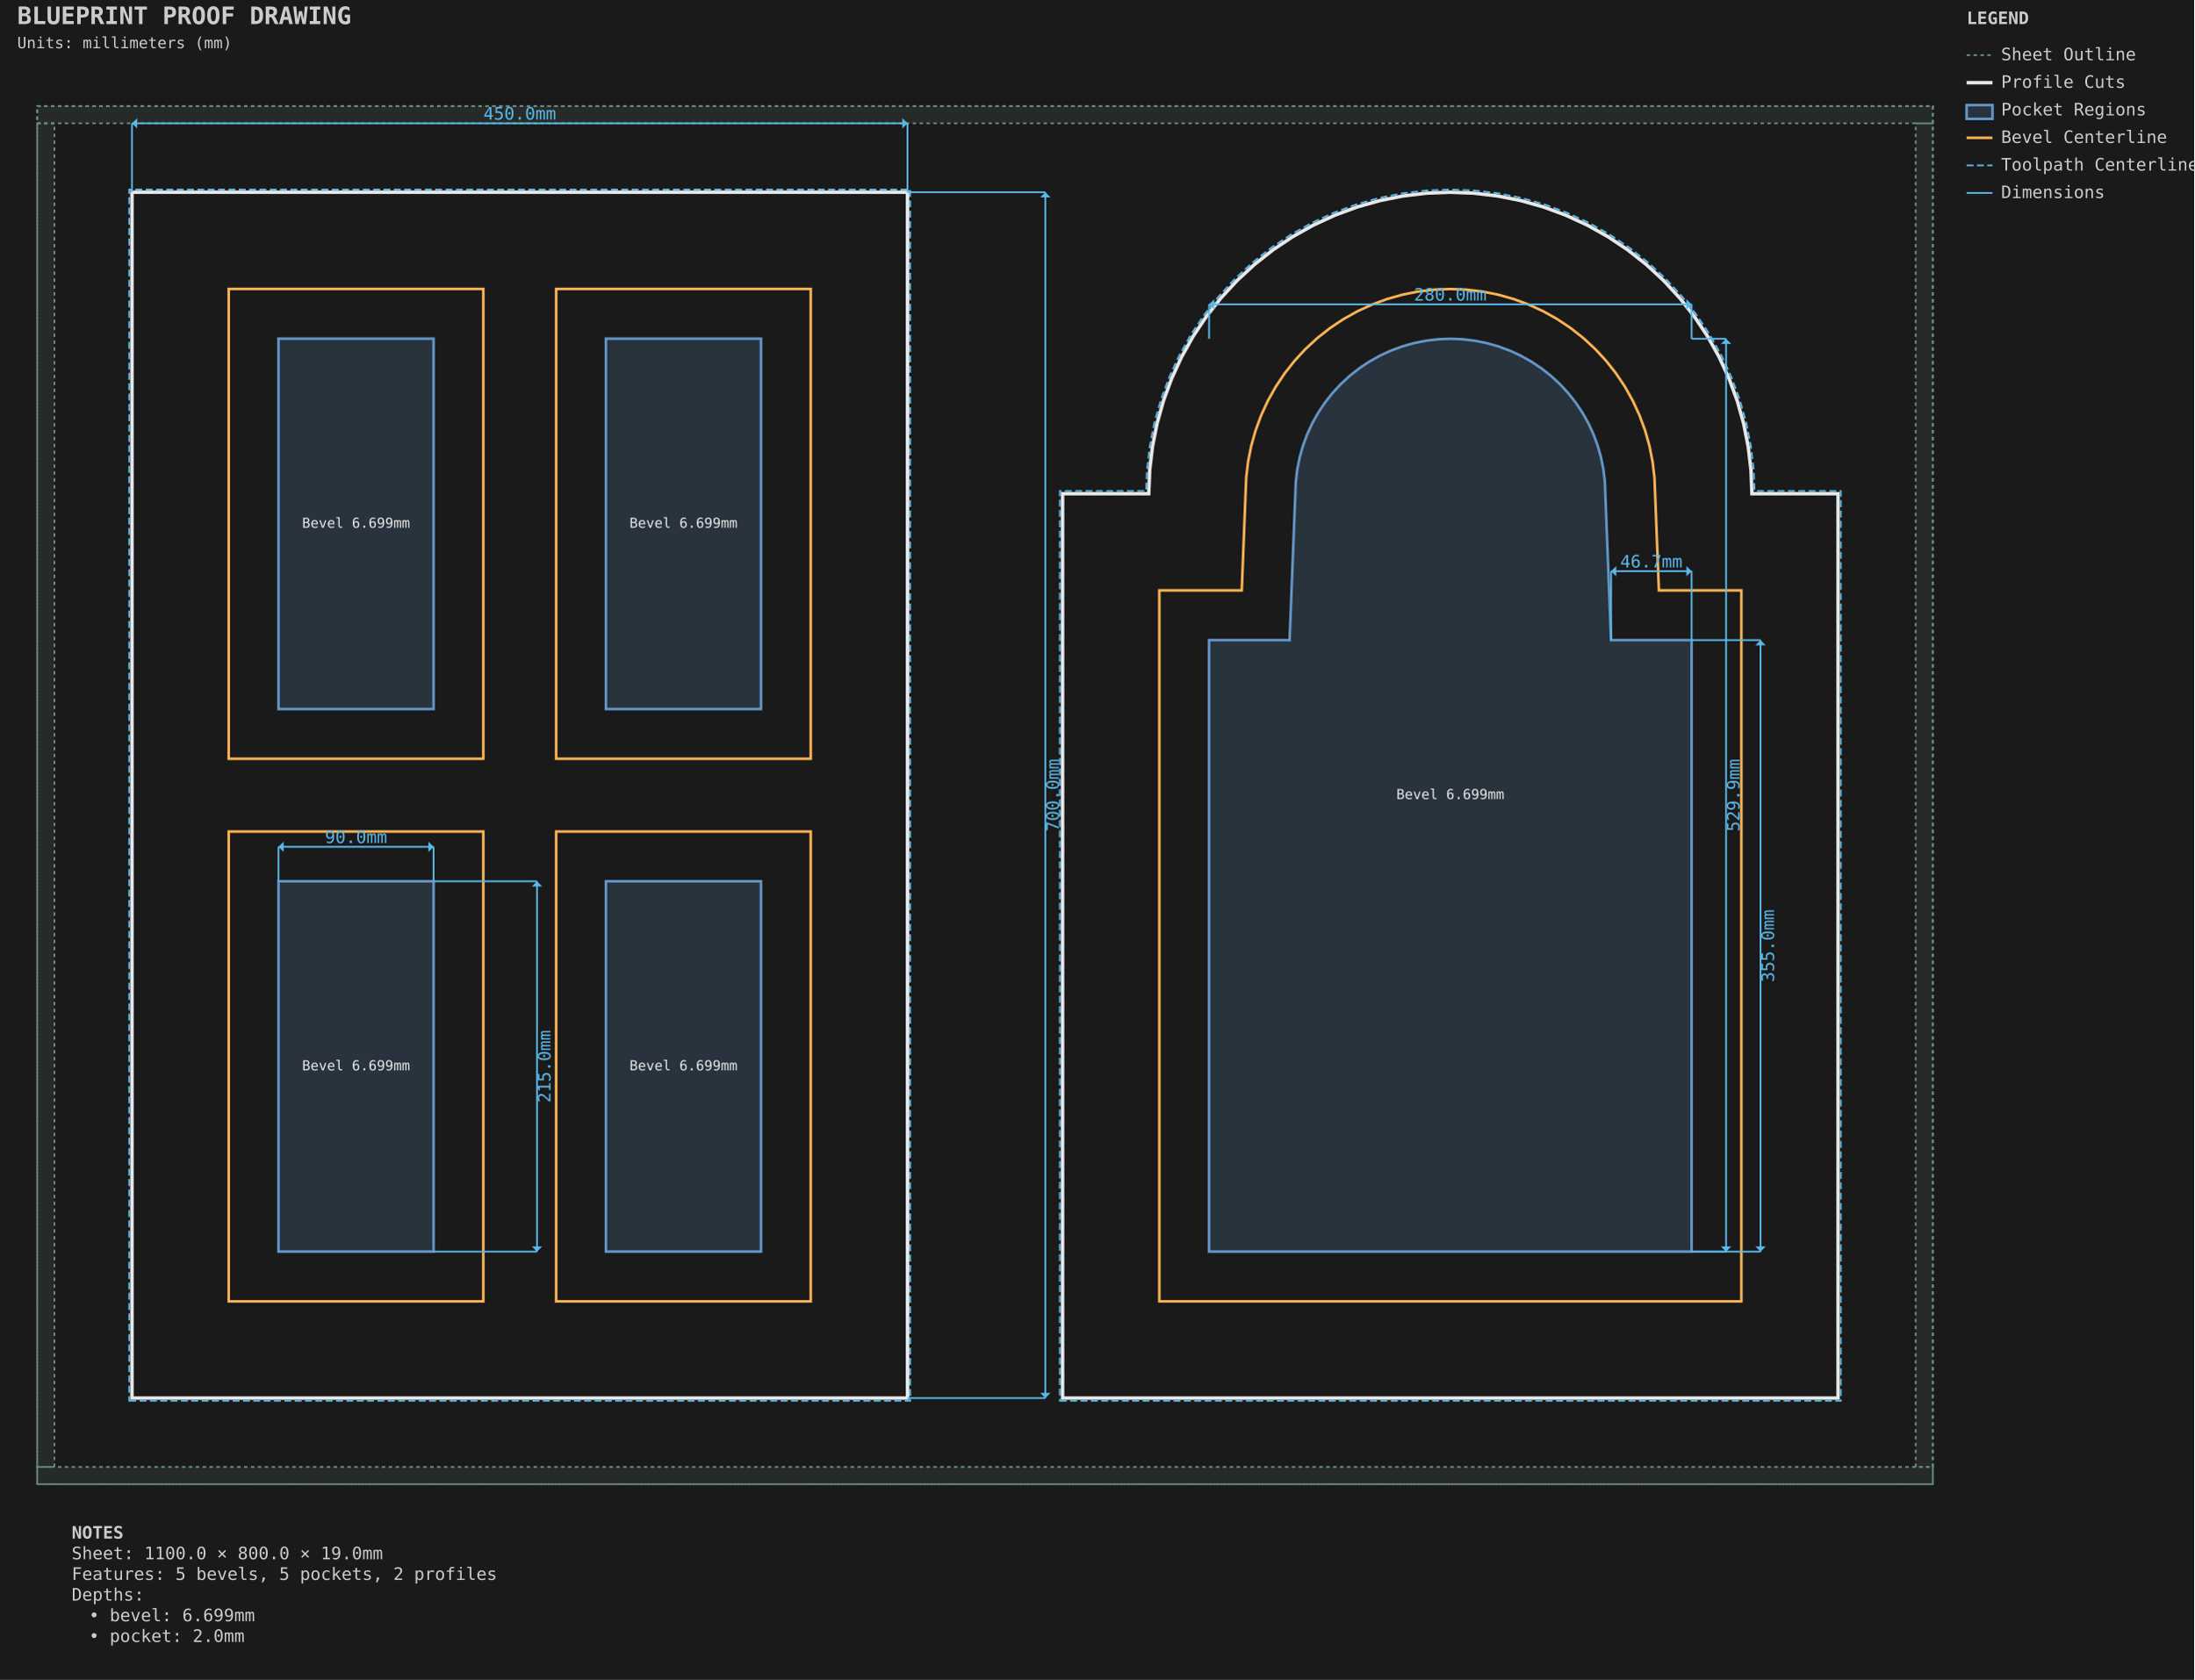
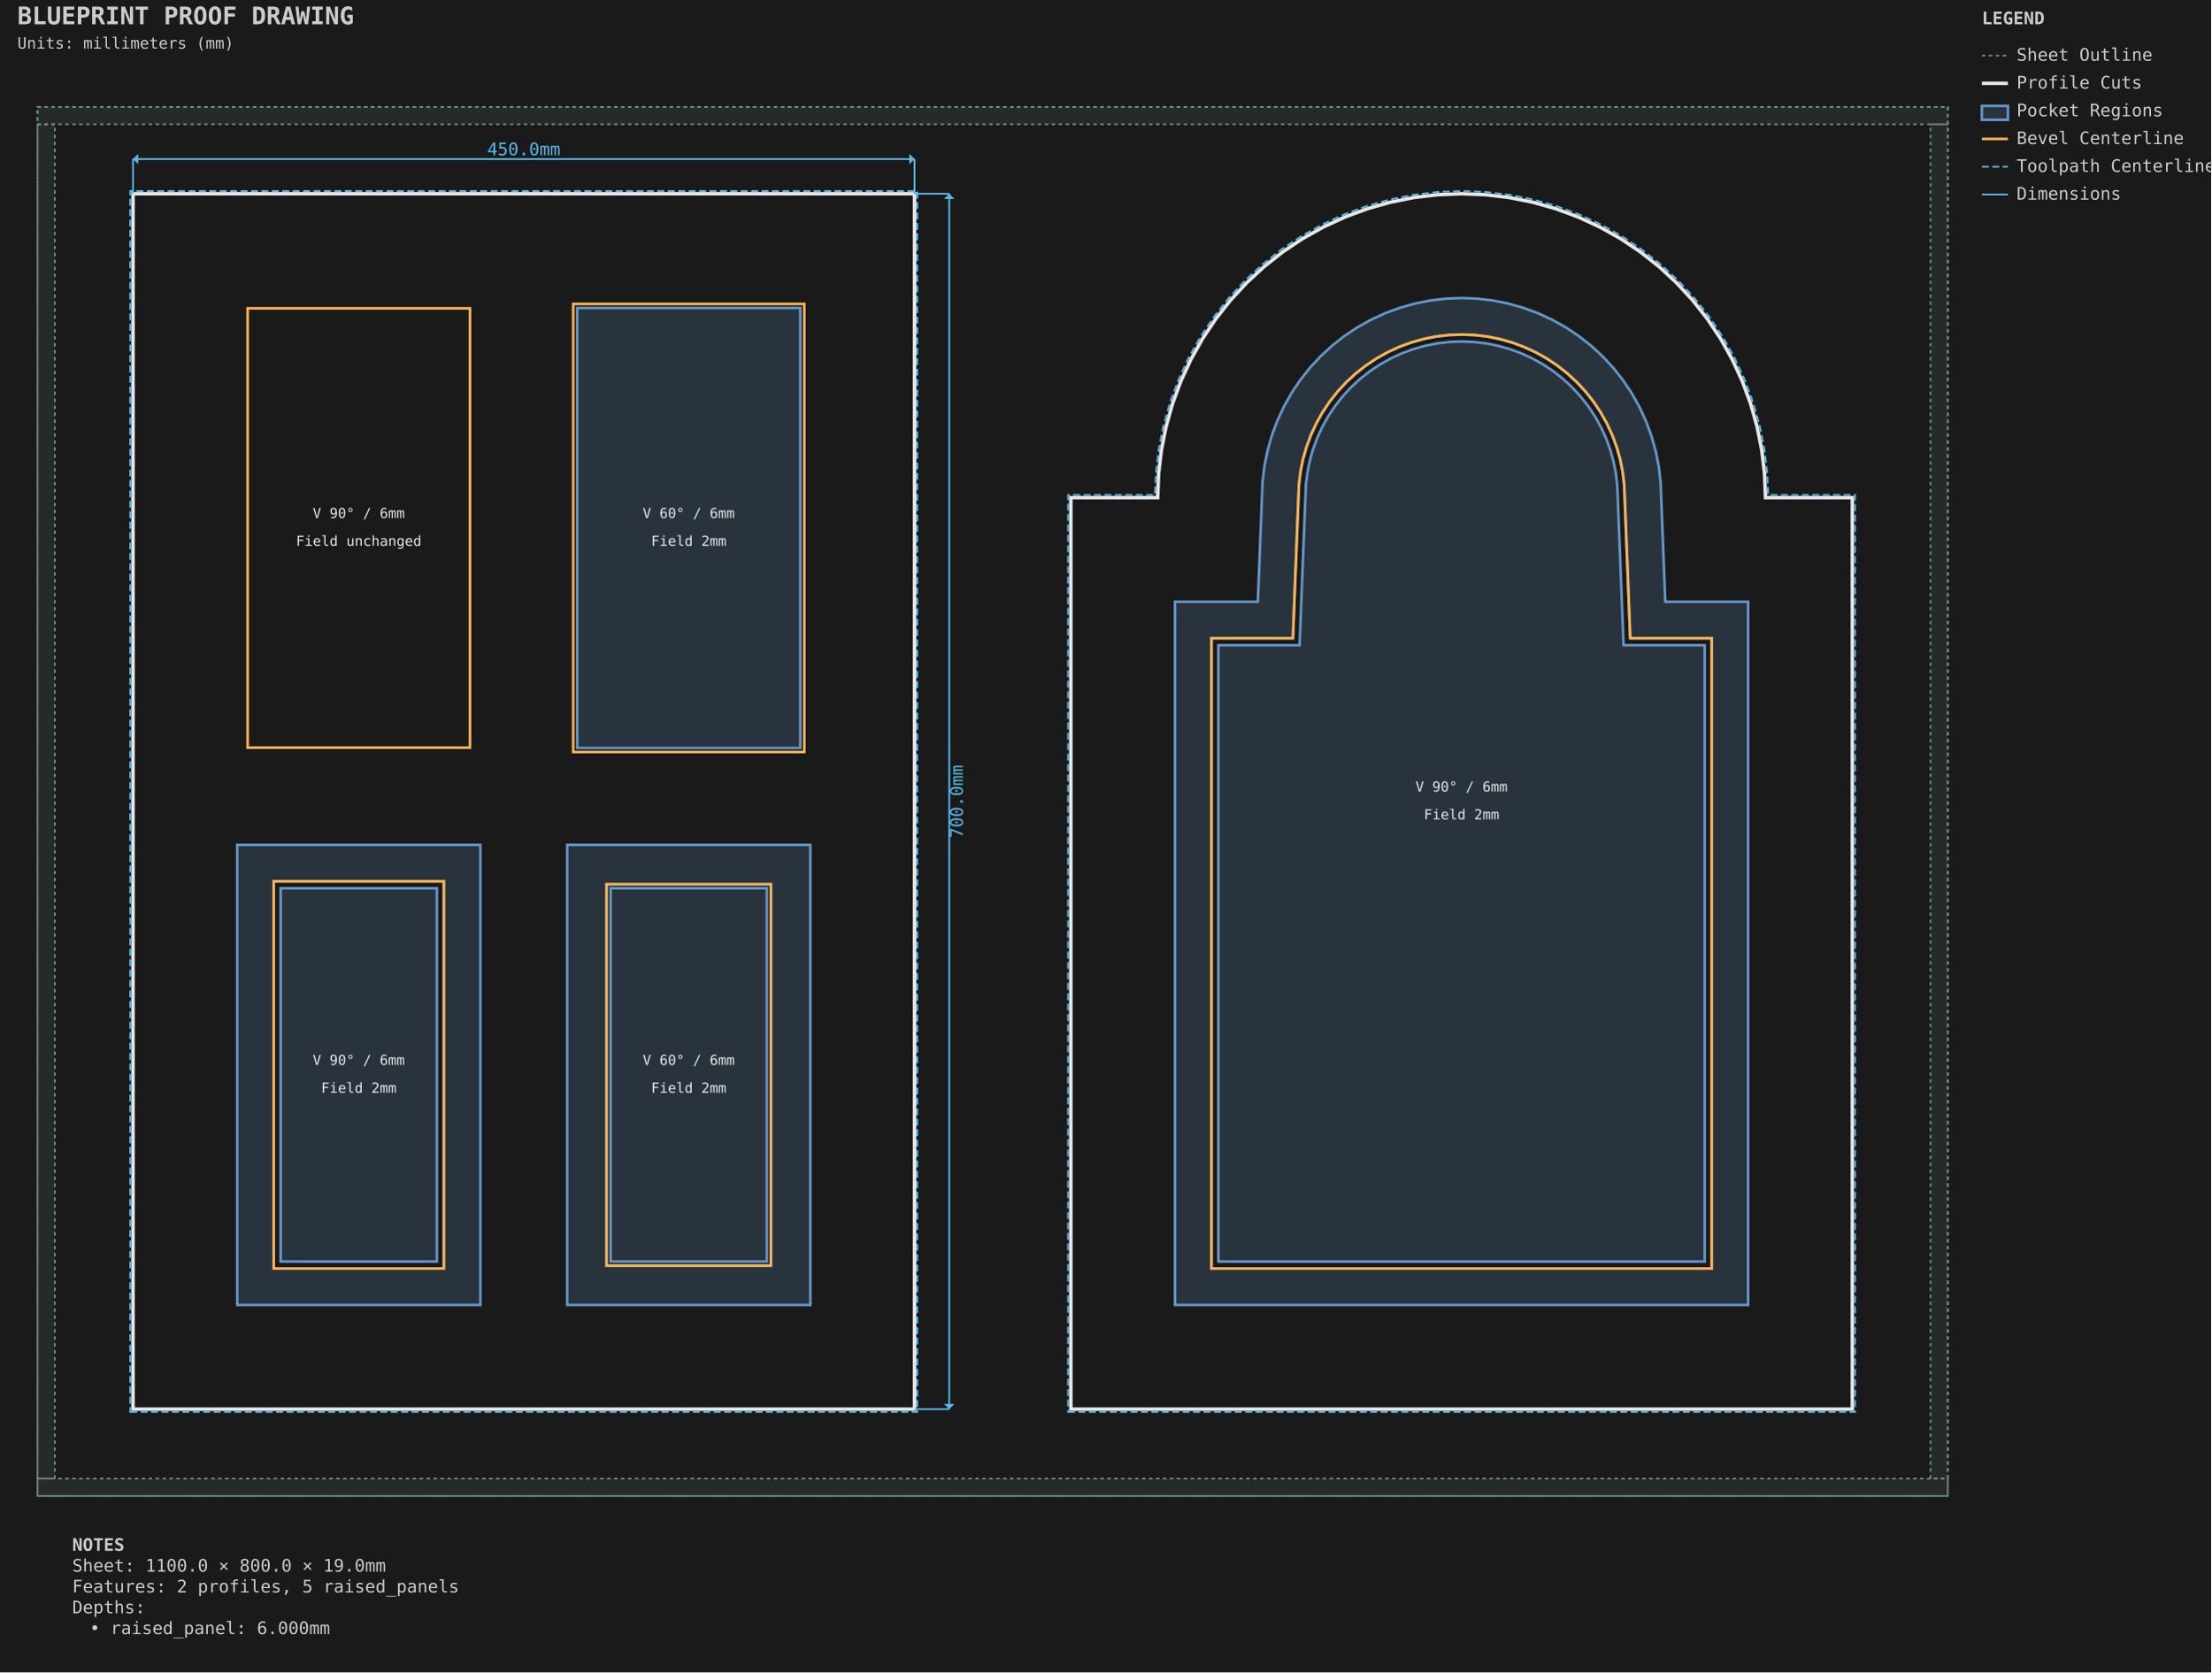
- <svg xmlns="http://www.w3.org/2000/svg" viewBox="-21.587 -61.587 1273.175 975.175" width="1273.175mm" height="975.175mm">
+ <svg xmlns="http://www.w3.org/2000/svg" viewBox="-21.587 -61.587 1273.175 963.175" width="1273.175mm" height="963.175mm">
  <style>.default { stroke: #e8e8e8; fill: none; stroke-width: 1; }
.sheet-outline { stroke: #6b8e7f; fill: none; stroke-width: 1; stroke-dasharray: 2,2; }
.profile { stroke: #e8e8e8; fill: none; stroke-width: 2; }
.pocket { stroke: #6496c8; fill: #6496c8; fill-opacity: 0.2; stroke-width: 1.5; }
.hole { stroke: #e8e8e8; fill: none; stroke-width: 1.5; }
.engrave { stroke: #888888; fill: none; stroke-width: 0.25; }
.bevel { stroke: #ffb454; fill: none; stroke-width: 1.5; }
.chamfer { stroke: #8bd49c; fill: none; stroke-width: 1.5; stroke-dasharray: 6,2; }
.roundover { stroke: #cba6f7; fill: none; stroke-width: 1.5; stroke-dasharray: 2,2; }
.edge-unplanned { stroke: #ff6b6b; fill: none; stroke-width: 1.5; stroke-dasharray: 4,2; }
.edge-label { fill: #e8e8e8; stroke: none; font-family: monospace; font-size: 8px; }
.keepout { stroke: #ff6b6b; fill: #ff6b6b; fill-opacity: 0.15; stroke-width: 1; stroke-dasharray: 4,2; }
.waste { stroke: #ff9500; fill: none; stroke-width: 2; stroke-dasharray: 8,4; }
.toolpath { stroke: #5ab9ea; fill: none; stroke-width: 1; stroke-dasharray: 4,2; }
.dimension { stroke: #5ab9ea; fill: none; stroke-width: 1; }
.dimension-text { fill: #5ab9ea; font-family: monospace; font-size: 10px; }
.construction { stroke: #6b8e7f; fill: none; stroke-width: 0.5; stroke-dasharray: 2,2; }
.label { fill: #ffcc00; font-family: monospace; font-size: 8px; font-weight: bold; }
.notes { fill: #cccccc; font-family: monospace; font-size: 10px; }
.table { stroke: #5c4a32; fill: #c4a46c; fill-opacity: 0.2; stroke-width: 1; }
.envelope { stroke: #ff6b6b; fill: none; stroke-width: 2; }
.spoilboard { stroke: none; fill: #4ecdc4; fill-opacity: 0.1; stroke-width: 0; }
.effective-envelope { stroke: #ffd93d; fill: none; stroke-width: 1; stroke-dasharray: 4,2; }
.origin { stroke: #ff6b6b; fill: #ff6b6b; stroke-width: 1; }
.centerline { stroke: #6b8e7f; fill: none; stroke-width: 0.5; stroke-dasharray: 8,4; }
.soft-limit { stroke: #ff9500; fill: none; stroke-width: 1.5; stroke-dasharray: 6,3; }
.t-track { stroke: none; fill: #66cc88; fill-opacity: 0.25; stroke-width: 0; }
.margin-zone { fill: #6b8e7f; fill-opacity: 0.15; }
.legend { fill: #cccccc; font-family: monospace; font-size: 10px; }
.title { fill: #cccccc; font-family: monospace; font-size: 14px; font-weight: bold; }
.section-label { fill: #5ab9ea; font-family: monospace; font-size: 9px; font-weight: bold; }
.callout-box { stroke: #5ab9ea; fill: none; stroke-width: 1; }
.callout-detail { stroke: #e8e8e8; fill: none; stroke-width: 1.5; }
.beam-assembly { stroke: #e8e8e8; fill: none; stroke-width: 1; }
.beam-layer { stroke: #6496c8; fill: #6496c8; fill-opacity: 0.15; stroke-width: 1; }
.beam-splice { stroke: #ff9500; fill: none; stroke-width: 1.5; stroke-dasharray: 4,2; }
.title-subtitle { fill: #cccccc; font-family: monospace; font-size: 9px; }
.callout-ref-text { fill: #5ab9ea; font-family: monospace; font-size: 7px; }
.callout-dim-text { fill: #5ab9ea; font-family: monospace; font-size: 8px; }
.beam-dim-text { fill: #5ab9ea; font-family: monospace; font-size: 8px; }
.beam-segment-text { fill: #5ab9ea; font-family: monospace; font-size: 7px; }
.heightfield-border { stroke: #ffcc00; fill: none; stroke-width: 1; stroke-dasharray: 4,2; }</style>
-   <rect x="-21.587" y="-61.587" width="1273.175" height="975.175" fill="#1a1a1a" />
+   <rect x="-21.587" y="-61.587" width="1273.175" height="963.175" fill="#1a1a1a" />
  <g id="SHEET_OUTLINE" class="sheet-outline">
    <rect x="0.000" y="0.000" width="1100.000" height="800.000" stroke="#6b8e7f" fill="none" stroke-width="1" stroke-dasharray="2,2" id="sheet_boundary" />
    <rect x="0.000" y="0.000" width="1100.000" height="10.000" fill="#6b8e7f" fill-opacity="0.15" id="margin_bottom" />
    <rect x="0.000" y="790.000" width="1100.000" height="10.000" fill="#6b8e7f" fill-opacity="0.15" id="margin_top" />
    <rect x="0.000" y="10.000" width="10.000" height="780.000" fill="#6b8e7f" fill-opacity="0.15" id="margin_left" />
    <rect x="1090.000" y="10.000" width="10.000" height="780.000" fill="#6b8e7f" fill-opacity="0.15" id="margin_right" />
  </g>
  <g id="PROFILE_CUTS" class="profile-cuts">
    <path d="M 55.000 750.000 L 505.000 750.000 L 505.000 50.000 L 55.000 50.000 Z" stroke="#e8e8e8" fill="none" stroke-width="2" id="generated_profile_0" />
    <path d="M 595.000 750.000 L 1045.000 750.000 L 1045.000 225.000 L 995.000 225.000 L 994.461 211.270 L 992.845 197.624 L 990.165 184.147 L 986.435 170.922 L 981.679 158.030 L 975.926 145.552 L 969.212 133.563 L 961.578 122.138 L 953.071 111.347 L 943.744 101.256 L 933.653 91.929 L 922.862 83.422 L 911.437 75.788 L 899.448 69.074 L 886.970 63.321 L 874.078 58.565 L 860.853 54.835 L 847.376 52.155 L 833.730 50.539 L 820.000 50.000 L 806.270 50.539 L 792.624 52.155 L 779.147 54.835 L 765.922 58.565 L 753.030 63.321 L 740.552 69.074 L 728.563 75.788 L 717.138 83.422 L 706.347 91.929 L 696.256 101.256 L 686.929 111.347 L 678.422 122.138 L 670.788 133.563 L 664.074 145.552 L 658.321 158.030 L 653.565 170.922 L 649.835 184.147 L 647.155 197.624 L 645.539 211.270 L 645.000 225.000 L 595.000 225.000 Z" stroke="#e8e8e8" fill="none" stroke-width="2" id="generated_profile_5" />
  </g>
  <g id="PROFILE_TOOLPATHS" class="profile-toolpaths">
    <path d="M 53.413 751.587 L 506.587 751.587 L 506.587 48.413 L 53.413 48.413 Z" stroke="#5ab9ea" fill="none" stroke-width="1" stroke-dasharray="4,2" id="generated_profile_0_toolpath" />
    <path d="M 593.413 751.587 L 1046.588 751.587 L 1046.588 223.413 L 996.526 223.413 L 996.044 211.145 L 994.415 197.375 L 991.710 183.776 L 987.946 170.431 L 983.147 157.422 L 977.342 144.830 L 970.567 132.733 L 962.863 121.204 L 954.279 110.315 L 944.867 100.133 L 934.685 90.721 L 923.796 82.137 L 912.267 74.433 L 900.170 67.658 L 887.578 61.853 L 874.569 57.054 L 861.224 53.290 L 847.625 50.585 L 833.855 48.956 L 820.000 48.411 L 806.145 48.956 L 792.375 50.585 L 778.776 53.290 L 765.431 57.054 L 752.422 61.853 L 739.830 67.658 L 727.733 74.433 L 716.204 82.137 L 705.315 90.721 L 695.133 100.133 L 685.721 110.315 L 677.137 121.204 L 669.433 132.733 L 662.658 144.830 L 656.853 157.422 L 652.054 170.431 L 648.290 183.776 L 645.585 197.375 L 643.956 211.145 L 643.474 223.413 L 593.413 223.413 Z" stroke="#5ab9ea" fill="none" stroke-width="1" stroke-dasharray="4,2" id="generated_profile_5_toolpath" />
  </g>
  <g id="POCKET_REGIONS" class="pocket-regions">
-     <path d="M 140.000 665.000 L 230.000 665.000 L 230.000 450.000 L 140.000 450.000 Z" stroke="#6496c8" fill="#6496c8" fill-opacity="0.2" stroke-width="1.5" id="generated_raised_panel_1_field" />
-     <path d="M 330.000 665.000 L 420.000 665.000 L 420.000 450.000 L 330.000 450.000 Z" stroke="#6496c8" fill="#6496c8" fill-opacity="0.2" stroke-width="1.5" id="generated_raised_panel_2_field" />
-     <path d="M 140.000 350.000 L 230.000 350.000 L 230.000 135.000 L 140.000 135.000 Z" stroke="#6496c8" fill="#6496c8" fill-opacity="0.2" stroke-width="1.5" id="generated_raised_panel_3_field" />
-     <path d="M 330.000 350.000 L 420.000 350.000 L 420.000 135.000 L 330.000 135.000 Z" stroke="#6496c8" fill="#6496c8" fill-opacity="0.2" stroke-width="1.5" id="generated_raised_panel_4_field" />
-     <path d="M 680.000 665.000 L 960.000 665.000 L 960.000 310.000 L 913.274 310.000 L 909.657 217.944 L 908.827 210.931 L 907.450 204.005 L 905.533 197.209 L 903.089 190.584 L 900.132 184.171 L 896.682 178.009 L 892.758 172.138 L 888.387 166.592 L 883.593 161.407 L 878.408 156.613 L 872.862 152.242 L 866.991 148.318 L 860.829 144.868 L 854.416 141.911 L 847.791 139.467 L 840.995 137.550 L 834.069 136.173 L 827.056 135.343 L 820.000 135.066 L 812.944 135.343 L 805.931 136.173 L 799.005 137.550 L 792.209 139.467 L 785.584 141.911 L 779.171 144.868 L 773.009 148.318 L 767.138 152.242 L 761.592 156.613 L 756.407 161.407 L 751.613 166.592 L 747.242 172.138 L 743.318 178.009 L 739.868 184.171 L 736.911 190.584 L 734.467 197.209 L 732.550 204.005 L 731.173 210.931 L 730.343 217.944 L 726.726 310.000 L 680.000 310.000 Z" stroke="#6496c8" fill="#6496c8" fill-opacity="0.2" stroke-width="1.5" id="generated_arch_raised_panel_6_field" />
+     <path d="M 115.000 425.000 L 255.000 425.000 L 255.000 690.000 L 115.000 690.000 Z M 234.000 669.000 L 234.000 446.000 L 136.000 446.000 L 136.000 669.000 Z" stroke="#6496c8" fill="#6496c8" fill-opacity="0.2" stroke-width="1.5" fill-rule="evenodd" id="generated_raised_panel_1_panel_pocket_0" />
+     <path d="M 140.000 665.000 L 140.000 450.000 L 230.000 450.000 L 230.000 665.000 Z" stroke="#6496c8" fill="#6496c8" fill-opacity="0.2" stroke-width="1.5" fill-rule="evenodd" id="generated_raised_panel_1_panel_pocket_1" />
+     <path d="M 305.000 425.000 L 445.000 425.000 L 445.000 690.000 L 305.000 690.000 Z M 422.309 667.309 L 422.309 447.691 L 327.691 447.691 L 327.691 667.309 Z" stroke="#6496c8" fill="#6496c8" fill-opacity="0.2" stroke-width="1.5" fill-rule="evenodd" id="generated_raised_panel_2_panel_pocket_0" />
+     <path d="M 330.000 665.000 L 330.000 450.000 L 420.000 450.000 L 420.000 665.000 Z" stroke="#6496c8" fill="#6496c8" fill-opacity="0.2" stroke-width="1.5" fill-rule="evenodd" id="generated_raised_panel_2_panel_pocket_1" />
+     <path d="M 310.774 369.226 L 310.774 115.774 L 439.226 115.774 L 439.226 369.226 Z" stroke="#6496c8" fill="#6496c8" fill-opacity="0.2" stroke-width="1.5" fill-rule="evenodd" id="generated_raised_panel_4_panel_pocket_0" />
+     <path d="M 655.000 285.000 L 702.689 285.000 L 705.401 215.981 L 706.462 207.017 L 708.222 198.165 L 710.673 189.477 L 713.797 181.009 L 717.575 172.812 L 721.986 164.937 L 727.000 157.432 L 732.589 150.344 L 738.715 143.715 L 745.344 137.589 L 752.432 132.000 L 759.937 126.986 L 767.812 122.575 L 776.009 118.797 L 784.477 115.673 L 793.165 113.222 L 802.017 111.462 L 810.981 110.401 L 820.000 110.046 L 829.019 110.401 L 837.983 111.462 L 846.835 113.222 L 855.523 115.673 L 863.991 118.797 L 872.188 122.575 L 880.063 126.986 L 887.568 132.000 L 894.656 137.589 L 901.285 143.715 L 907.411 150.344 L 913.000 157.432 L 918.014 164.937 L 922.425 172.812 L 926.203 181.009 L 929.327 189.477 L 931.778 198.165 L 933.538 207.017 L 934.599 215.981 L 937.311 285.000 L 985.000 285.000 L 985.000 690.000 L 655.000 690.000 Z M 964.000 669.000 L 964.000 306.000 L 917.120 306.000 L 913.648 217.630 L 912.781 210.305 L 911.342 203.071 L 909.340 195.972 L 906.787 189.052 L 903.699 182.353 L 900.095 175.918 L 895.997 169.785 L 891.431 163.992 L 886.424 158.576 L 881.008 153.569 L 875.215 149.003 L 869.082 144.905 L 862.647 141.301 L 855.948 138.213 L 849.028 135.660 L 841.929 133.658 L 834.695 132.219 L 827.370 131.352 L 820.000 131.062 L 812.630 131.352 L 805.305 132.219 L 798.071 133.658 L 790.972 135.660 L 784.052 138.213 L 777.353 141.301 L 770.918 144.905 L 764.785 149.003 L 758.992 153.569 L 753.576 158.576 L 748.569 163.992 L 744.003 169.785 L 739.905 175.918 L 736.301 182.353 L 733.213 189.052 L 730.660 195.972 L 728.658 203.071 L 727.219 210.305 L 726.352 217.630 L 722.880 306.000 L 676.000 306.000 L 676.000 669.000 Z" stroke="#6496c8" fill="#6496c8" fill-opacity="0.2" stroke-width="1.5" fill-rule="evenodd" id="generated_raised_panel_6_panel_pocket_0" />
+     <path d="M 680.000 665.000 L 680.000 310.000 L 726.726 310.000 L 730.343 217.944 L 731.173 210.931 L 732.550 204.005 L 734.467 197.209 L 736.911 190.584 L 739.868 184.171 L 743.318 178.009 L 747.242 172.138 L 751.613 166.592 L 756.407 161.407 L 761.592 156.613 L 767.138 152.242 L 773.009 148.318 L 779.171 144.868 L 785.584 141.911 L 792.209 139.467 L 799.005 137.550 L 805.931 136.173 L 812.944 135.343 L 820.000 135.066 L 827.056 135.343 L 834.069 136.173 L 840.995 137.550 L 847.791 139.467 L 854.416 141.911 L 860.829 144.868 L 866.991 148.318 L 872.862 152.242 L 878.408 156.613 L 883.593 161.407 L 888.387 166.592 L 892.758 172.138 L 896.682 178.009 L 900.132 184.171 L 903.089 190.584 L 905.533 197.209 L 907.450 204.005 L 908.827 210.931 L 909.657 217.944 L 913.274 310.000 L 960.000 310.000 L 960.000 665.000 Z" stroke="#6496c8" fill="#6496c8" fill-opacity="0.2" stroke-width="1.5" fill-rule="evenodd" id="generated_raised_panel_6_panel_pocket_1" />
  </g>
  <g id="BEVEL_CUTS" class="bevel-cuts">
-     <path d="M 111.132 693.868 L 258.868 693.868 L 258.868 421.132 L 111.132 421.132 L 111.132 693.868 Z" stroke="#ffb454" fill="none" stroke-width="1.5" id="generated_raised_panel_1_border_edge_cut" />
-     <text x="185.000" y="557.500" text-anchor="middle" dominant-baseline="middle" fill="#e8e8e8" stroke="none" font-family="monospace" font-size="8px" id="generated_raised_panel_1_border_edge_depth">Bevel 6.699mm</text>
-     <path d="M 301.132 693.868 L 448.868 693.868 L 448.868 421.132 L 301.132 421.132 L 301.132 693.868 Z" stroke="#ffb454" fill="none" stroke-width="1.5" id="generated_raised_panel_2_border_edge_cut" />
-     <text x="375.000" y="557.500" text-anchor="middle" dominant-baseline="middle" fill="#e8e8e8" stroke="none" font-family="monospace" font-size="8px" id="generated_raised_panel_2_border_edge_depth">Bevel 6.699mm</text>
-     <path d="M 111.132 378.868 L 258.868 378.868 L 258.868 106.132 L 111.132 106.132 L 111.132 378.868 Z" stroke="#ffb454" fill="none" stroke-width="1.5" id="generated_raised_panel_3_border_edge_cut" />
-     <text x="185.000" y="242.500" text-anchor="middle" dominant-baseline="middle" fill="#e8e8e8" stroke="none" font-family="monospace" font-size="8px" id="generated_raised_panel_3_border_edge_depth">Bevel 6.699mm</text>
-     <path d="M 301.132 378.868 L 448.868 378.868 L 448.868 106.132 L 301.132 106.132 L 301.132 378.868 Z" stroke="#ffb454" fill="none" stroke-width="1.5" id="generated_raised_panel_4_border_edge_cut" />
-     <text x="375.000" y="242.500" text-anchor="middle" dominant-baseline="middle" fill="#e8e8e8" stroke="none" font-family="monospace" font-size="8px" id="generated_raised_panel_4_border_edge_depth">Bevel 6.699mm</text>
-     <path d="M 651.132 693.868 L 988.868 693.868 L 988.868 281.132 L 941.030 281.132 L 938.458 215.677 L 937.361 206.412 L 935.541 197.261 L 933.009 188.281 L 929.779 179.528 L 925.873 171.055 L 921.314 162.915 L 916.131 155.157 L 910.355 147.830 L 904.021 140.979 L 897.170 134.645 L 889.843 128.869 L 882.085 123.686 L 873.945 119.127 L 865.472 115.221 L 856.719 111.991 L 847.739 109.459 L 838.588 107.639 L 829.323 106.542 L 820.000 106.176 L 810.677 106.542 L 801.412 107.639 L 792.261 109.459 L 783.281 111.991 L 774.528 115.221 L 766.055 119.127 L 757.915 123.686 L 750.157 128.869 L 742.830 134.645 L 735.979 140.979 L 729.645 147.830 L 723.869 155.157 L 718.686 162.915 L 714.127 171.055 L 710.221 179.528 L 706.991 188.281 L 704.459 197.261 L 702.639 206.412 L 701.542 215.677 L 698.970 281.132 L 651.132 281.132 L 651.132 693.868 Z" stroke="#ffb454" fill="none" stroke-width="1.5" id="generated_arch_raised_panel_6_border_edge_cut" />
-     <text x="820.000" y="400.022" text-anchor="middle" dominant-baseline="middle" fill="#e8e8e8" stroke="none" font-family="monospace" font-size="8px" id="generated_arch_raised_panel_6_border_edge_depth">Bevel 6.699mm</text>
+     <path d="M 136.000 669.000 L 136.000 446.000 L 234.000 446.000 L 234.000 669.000 L 136.000 669.000 Z" stroke="#ffb454" fill="none" stroke-width="1.5" id="generated_raised_panel_1_panel_edge_cut" />
+     <text x="185.000" y="565.500" text-anchor="middle" dominant-baseline="middle" fill="#e8e8e8" stroke="none" font-family="monospace" font-size="8px">Field 2mm</text>
+     <text x="185.000" y="549.500" text-anchor="middle" dominant-baseline="middle" fill="#e8e8e8" stroke="none" font-family="monospace" font-size="8px" id="generated_raised_panel_1_panel_edge_depth">V 90° / 6mm</text>
+     <path d="M 327.691 667.309 L 327.691 447.691 L 422.309 447.691 L 422.309 667.309 L 327.691 667.309 Z" stroke="#ffb454" fill="none" stroke-width="1.5" id="generated_raised_panel_2_panel_edge_cut" />
+     <text x="375.000" y="565.500" text-anchor="middle" dominant-baseline="middle" fill="#e8e8e8" stroke="none" font-family="monospace" font-size="8px">Field 2mm</text>
+     <text x="375.000" y="549.500" text-anchor="middle" dominant-baseline="middle" fill="#e8e8e8" stroke="none" font-family="monospace" font-size="8px" id="generated_raised_panel_2_panel_edge_depth">V 60° / 6mm</text>
+     <path d="M 121.000 369.000 L 121.000 116.000 L 249.000 116.000 L 249.000 369.000 L 121.000 369.000 Z" stroke="#ffb454" fill="none" stroke-width="1.5" id="generated_raised_panel_3_panel_edge_cut" />
+     <text x="185.000" y="250.500" text-anchor="middle" dominant-baseline="middle" fill="#e8e8e8" stroke="none" font-family="monospace" font-size="8px">Field unchanged</text>
+     <text x="185.000" y="234.500" text-anchor="middle" dominant-baseline="middle" fill="#e8e8e8" stroke="none" font-family="monospace" font-size="8px" id="generated_raised_panel_3_panel_edge_depth">V 90° / 6mm</text>
+     <path d="M 308.464 371.536 L 308.464 113.464 L 441.536 113.464 L 441.536 371.536 L 308.464 371.536 Z" stroke="#ffb454" fill="none" stroke-width="1.5" id="generated_raised_panel_4_panel_edge_cut" />
+     <text x="375.000" y="250.500" text-anchor="middle" dominant-baseline="middle" fill="#e8e8e8" stroke="none" font-family="monospace" font-size="8px">Field 2mm</text>
+     <text x="375.000" y="234.500" text-anchor="middle" dominant-baseline="middle" fill="#e8e8e8" stroke="none" font-family="monospace" font-size="8px" id="generated_raised_panel_4_panel_edge_depth">V 60° / 6mm</text>
+     <path d="M 676.000 669.000 L 676.000 306.000 L 722.880 306.000 L 726.352 217.630 L 727.219 210.305 L 728.658 203.071 L 730.660 195.972 L 733.213 189.052 L 736.301 182.353 L 739.905 175.918 L 744.003 169.785 L 748.569 163.992 L 753.576 158.576 L 758.992 153.569 L 764.785 149.003 L 770.918 144.905 L 777.353 141.301 L 784.052 138.213 L 790.972 135.660 L 798.071 133.658 L 805.305 132.219 L 812.630 131.352 L 820.000 131.062 L 827.370 131.352 L 834.695 132.219 L 841.929 133.658 L 849.028 135.660 L 855.948 138.213 L 862.647 141.301 L 869.082 144.905 L 875.215 149.003 L 881.008 153.569 L 886.424 158.576 L 891.431 163.992 L 895.997 169.785 L 900.095 175.918 L 903.699 182.353 L 906.787 189.052 L 909.340 195.972 L 911.342 203.071 L 912.781 210.305 L 913.648 217.630 L 917.120 306.000 L 964.000 306.000 L 964.000 669.000 L 676.000 669.000 Z" stroke="#ffb454" fill="none" stroke-width="1.5" id="generated_raised_panel_6_panel_edge_cut" />
+     <text x="820.000" y="408.031" text-anchor="middle" dominant-baseline="middle" fill="#e8e8e8" stroke="none" font-family="monospace" font-size="8px">Field 2mm</text>
+     <text x="820.000" y="392.031" text-anchor="middle" dominant-baseline="middle" fill="#e8e8e8" stroke="none" font-family="monospace" font-size="8px" id="generated_raised_panel_6_panel_edge_depth">V 90° / 6mm</text>
  </g>
  <g id="DIMENSIONS" class="dimensions">
-     <line x1="680.0" y1="135.066" x2="680.0" y2="115.066" stroke="#5ab9ea" stroke-width="1" />
-     <line x1="960.0" y1="135.066" x2="960.0" y2="115.066" stroke="#5ab9ea" stroke-width="1" />
-     <line x1="680.0" y1="115.066" x2="960.0" y2="115.066" stroke="#5ab9ea" stroke-width="1" />
-     <polygon points="680.0,115.066 683.0,112.066 683.0,118.066" fill="#5ab9ea" />
-     <polygon points="960.0,115.066 957.0,112.066 957.0,118.066" fill="#5ab9ea" />
-     <text x="820.0" y="110.066" text-anchor="middle" dominant-baseline="middle" fill="#5ab9ea" font-family="monospace" font-size="10px">280.0mm</text>
-     <line x1="960.0" y1="135.066" x2="980.0" y2="135.066" stroke="#5ab9ea" stroke-width="1" />
-     <line x1="960.0" y1="665.0" x2="980.0" y2="665.0" stroke="#5ab9ea" stroke-width="1" />
-     <line x1="980.0" y1="135.066" x2="980.0" y2="665.0" stroke="#5ab9ea" stroke-width="1" />
-     <polygon points="980.0,135.066 977.0,138.066 983.0,138.066" fill="#5ab9ea" />
-     <polygon points="980.0,665.0 977.0,662.0 983.0,662.0" fill="#5ab9ea" />
-     <text x="985.0" y="400.033" text-anchor="middle" dominant-baseline="middle" transform="rotate(-90 985.0 400.0328)" fill="#5ab9ea" font-family="monospace" font-size="10px">529.9mm</text>
-     <line x1="960.0" y1="310.0" x2="1000.0" y2="310.0" stroke="#5ab9ea" stroke-width="1" />
-     <line x1="960.0" y1="665.0" x2="1000.0" y2="665.0" stroke="#5ab9ea" stroke-width="1" />
-     <line x1="1000.0" y1="310.0" x2="1000.0" y2="665.0" stroke="#5ab9ea" stroke-width="1" />
-     <polygon points="1000.0,310.0 997.0,313.0 1003.0,313.0" fill="#5ab9ea" />
-     <polygon points="1000.0,665.0 997.0,662.0 1003.0,662.0" fill="#5ab9ea" />
-     <text x="1005.0" y="487.5" text-anchor="middle" dominant-baseline="middle" transform="rotate(-90 1005.0 487.5)" fill="#5ab9ea" font-family="monospace" font-size="10px">355.0mm</text>
-     <line x1="913.274" y1="310.0" x2="913.274" y2="270.0" stroke="#5ab9ea" stroke-width="1" />
-     <line x1="960.0" y1="310.0" x2="960.0" y2="270.0" stroke="#5ab9ea" stroke-width="1" />
-     <line x1="913.274" y1="270.0" x2="960.0" y2="270.0" stroke="#5ab9ea" stroke-width="1" />
-     <polygon points="913.274,270.0 916.274,267.0 916.274,273.0" fill="#5ab9ea" />
-     <polygon points="960.0,270.0 957.0,267.0 957.0,273.0" fill="#5ab9ea" />
-     <text x="936.637" y="265.0" text-anchor="middle" dominant-baseline="middle" fill="#5ab9ea" font-family="monospace" font-size="10px">46.7mm</text>
-     <line x1="140.0" y1="450.0" x2="140.0" y2="430.0" stroke="#5ab9ea" stroke-width="1" />
-     <line x1="230.0" y1="450.0" x2="230.0" y2="430.0" stroke="#5ab9ea" stroke-width="1" />
-     <line x1="140.0" y1="430.0" x2="230.0" y2="430.0" stroke="#5ab9ea" stroke-width="1" />
-     <polygon points="140.0,430.0 143.0,427.0 143.0,433.0" fill="#5ab9ea" />
-     <polygon points="230.0,430.0 227.0,427.0 227.0,433.0" fill="#5ab9ea" />
-     <text x="185.0" y="425.0" text-anchor="middle" dominant-baseline="middle" fill="#5ab9ea" font-family="monospace" font-size="10px">90.0mm</text>
-     <line x1="230.0" y1="450.0" x2="290.0" y2="450.0" stroke="#5ab9ea" stroke-width="1" />
-     <line x1="230.0" y1="665.0" x2="290.0" y2="665.0" stroke="#5ab9ea" stroke-width="1" />
-     <line x1="290.0" y1="450.0" x2="290.0" y2="665.0" stroke="#5ab9ea" stroke-width="1" />
-     <polygon points="290.0,450.0 287.0,453.0 293.0,453.0" fill="#5ab9ea" />
-     <polygon points="290.0,665.0 287.0,662.0 293.0,662.0" fill="#5ab9ea" />
-     <text x="295.0" y="557.5" text-anchor="middle" dominant-baseline="middle" transform="rotate(-90 295.0 557.5)" fill="#5ab9ea" font-family="monospace" font-size="10px">215.0mm</text>
-     <line x1="55.0" y1="50.0" x2="55.0" y2="10.0" stroke="#5ab9ea" stroke-width="1" />
-     <line x1="505.0" y1="50.0" x2="505.0" y2="10.0" stroke="#5ab9ea" stroke-width="1" />
-     <line x1="55.0" y1="10.0" x2="505.0" y2="10.0" stroke="#5ab9ea" stroke-width="1" />
-     <polygon points="55.0,10.0 58.0,7.0 58.0,13.0" fill="#5ab9ea" />
-     <polygon points="505.0,10.0 502.0,7.0 502.0,13.0" fill="#5ab9ea" />
-     <text x="280.0" y="5.0" text-anchor="middle" dominant-baseline="middle" fill="#5ab9ea" font-family="monospace" font-size="10px">450.0mm</text>
-     <line x1="505.0" y1="50.0" x2="585.0" y2="50.0" stroke="#5ab9ea" stroke-width="1" />
-     <line x1="505.0" y1="750.0" x2="585.0" y2="750.0" stroke="#5ab9ea" stroke-width="1" />
-     <line x1="585.0" y1="50.0" x2="585.0" y2="750.0" stroke="#5ab9ea" stroke-width="1" />
-     <polygon points="585.0,50.0 582.0,53.0 588.0,53.0" fill="#5ab9ea" />
-     <polygon points="585.0,750.0 582.0,747.0 588.0,747.0" fill="#5ab9ea" />
-     <text x="590.0" y="400.0" text-anchor="middle" dominant-baseline="middle" transform="rotate(-90 590.0 400.0)" fill="#5ab9ea" font-family="monospace" font-size="10px">700.0mm</text>
+     <line x1="55.0" y1="50.0" x2="55.0" y2="30.0" stroke="#5ab9ea" stroke-width="1" />
+     <line x1="505.0" y1="50.0" x2="505.0" y2="30.0" stroke="#5ab9ea" stroke-width="1" />
+     <line x1="55.0" y1="30.0" x2="505.0" y2="30.0" stroke="#5ab9ea" stroke-width="1" />
+     <polygon points="55.0,30.0 58.0,27.0 58.0,33.0" fill="#5ab9ea" />
+     <polygon points="505.0,30.0 502.0,27.0 502.0,33.0" fill="#5ab9ea" />
+     <text x="280.0" y="25.0" text-anchor="middle" dominant-baseline="middle" fill="#5ab9ea" font-family="monospace" font-size="10px">450.0mm</text>
+     <line x1="505.0" y1="50.0" x2="525.0" y2="50.0" stroke="#5ab9ea" stroke-width="1" />
+     <line x1="505.0" y1="750.0" x2="525.0" y2="750.0" stroke="#5ab9ea" stroke-width="1" />
+     <line x1="525.0" y1="50.0" x2="525.0" y2="750.0" stroke="#5ab9ea" stroke-width="1" />
+     <polygon points="525.0,50.0 522.0,53.0 528.0,53.0" fill="#5ab9ea" />
+     <polygon points="525.0,750.0 522.0,747.0 528.0,747.0" fill="#5ab9ea" />
+     <text x="530.0" y="400.0" text-anchor="middle" dominant-baseline="middle" transform="rotate(-90 530.0 400.0)" fill="#5ab9ea" font-family="monospace" font-size="10px">700.0mm</text>
  </g>
  <g id="TITLE_BLOCK" class="title-block">
    <text x="-11.587" y="-47.587" fill="#cccccc" font-family="monospace" font-size="14px" font-weight="bold">BLUEPRINT PROOF DRAWING</text>
    <text x="-11.587" y="-33.587" fill="#cccccc" font-family="monospace" font-size="9px">Units: millimeters (mm)</text>
  </g>
  <g id="LEGEND" class="legend">
    <text x="1119.588" y="-47.587" fill="#cccccc" font-family="monospace" font-size="10px" font-weight="bold">LEGEND</text>
    <line x1="1119.588" y1="-29.587" x2="1134.588" y2="-29.587" stroke="#6b8e7f" stroke-width="1" stroke-dasharray="2,2" />
    <text x="1139.588" y="-26.587" fill="#cccccc" font-family="monospace" font-size="10px">Sheet Outline</text>
    <line x1="1119.588" y1="-13.587" x2="1134.588" y2="-13.587" stroke="#e8e8e8" stroke-width="2" />
    <text x="1139.588" y="-10.587" fill="#cccccc" font-family="monospace" font-size="10px">Profile Cuts</text>
    <rect x="1119.588" y="-0.587" width="15.0" height="8" stroke="#6496c8" stroke-width="1.5" fill="#6496c8" fill-opacity="0.2" />
    <text x="1139.588" y="5.413" fill="#cccccc" font-family="monospace" font-size="10px">Pocket Regions</text>
    <line x1="1119.588" y1="18.413" x2="1134.588" y2="18.413" stroke="#ffb454" stroke-width="1.5" />
    <text x="1139.588" y="21.413" fill="#cccccc" font-family="monospace" font-size="10px">Bevel Centerline</text>
    <line x1="1119.588" y1="34.413" x2="1134.588" y2="34.413" stroke="#5ab9ea" stroke-width="1" stroke-dasharray="4,2" />
    <text x="1139.588" y="37.413" fill="#cccccc" font-family="monospace" font-size="10px">Toolpath Centerline</text>
    <line x1="1119.588" y1="50.413" x2="1134.588" y2="50.413" stroke="#5ab9ea" stroke-width="1" />
    <text x="1139.588" y="53.413" fill="#cccccc" font-family="monospace" font-size="10px">Dimensions</text>
  </g>
  <g id="NOTES" class="notes">
    <text x="20.0" y="831.587" fill="#cccccc" font-family="monospace" font-size="10px" font-weight="bold">NOTES</text>
    <text x="20.0" y="843.587" fill="#cccccc" font-family="monospace" font-size="10px">Sheet: 1100.0 × 800.0 × 19.0mm</text>
-     <text x="20.0" y="855.587" fill="#cccccc" font-family="monospace" font-size="10px">Features: 5 bevels, 5 pockets, 2 profiles</text>
+     <text x="20.0" y="855.587" fill="#cccccc" font-family="monospace" font-size="10px">Features: 2 profiles, 5 raised_panels</text>
    <text x="20.0" y="867.587" fill="#cccccc" font-family="monospace" font-size="10px">Depths:</text>
-     <text x="30.0" y="879.587" fill="#cccccc" font-family="monospace" font-size="10px">• bevel: 6.699mm</text>
-     <text x="30.0" y="891.587" fill="#cccccc" font-family="monospace" font-size="10px">• pocket: 2.0mm</text>
+     <text x="30.0" y="879.587" fill="#cccccc" font-family="monospace" font-size="10px">• raised_panel: 6.000mm</text>
  </g>
</svg>
